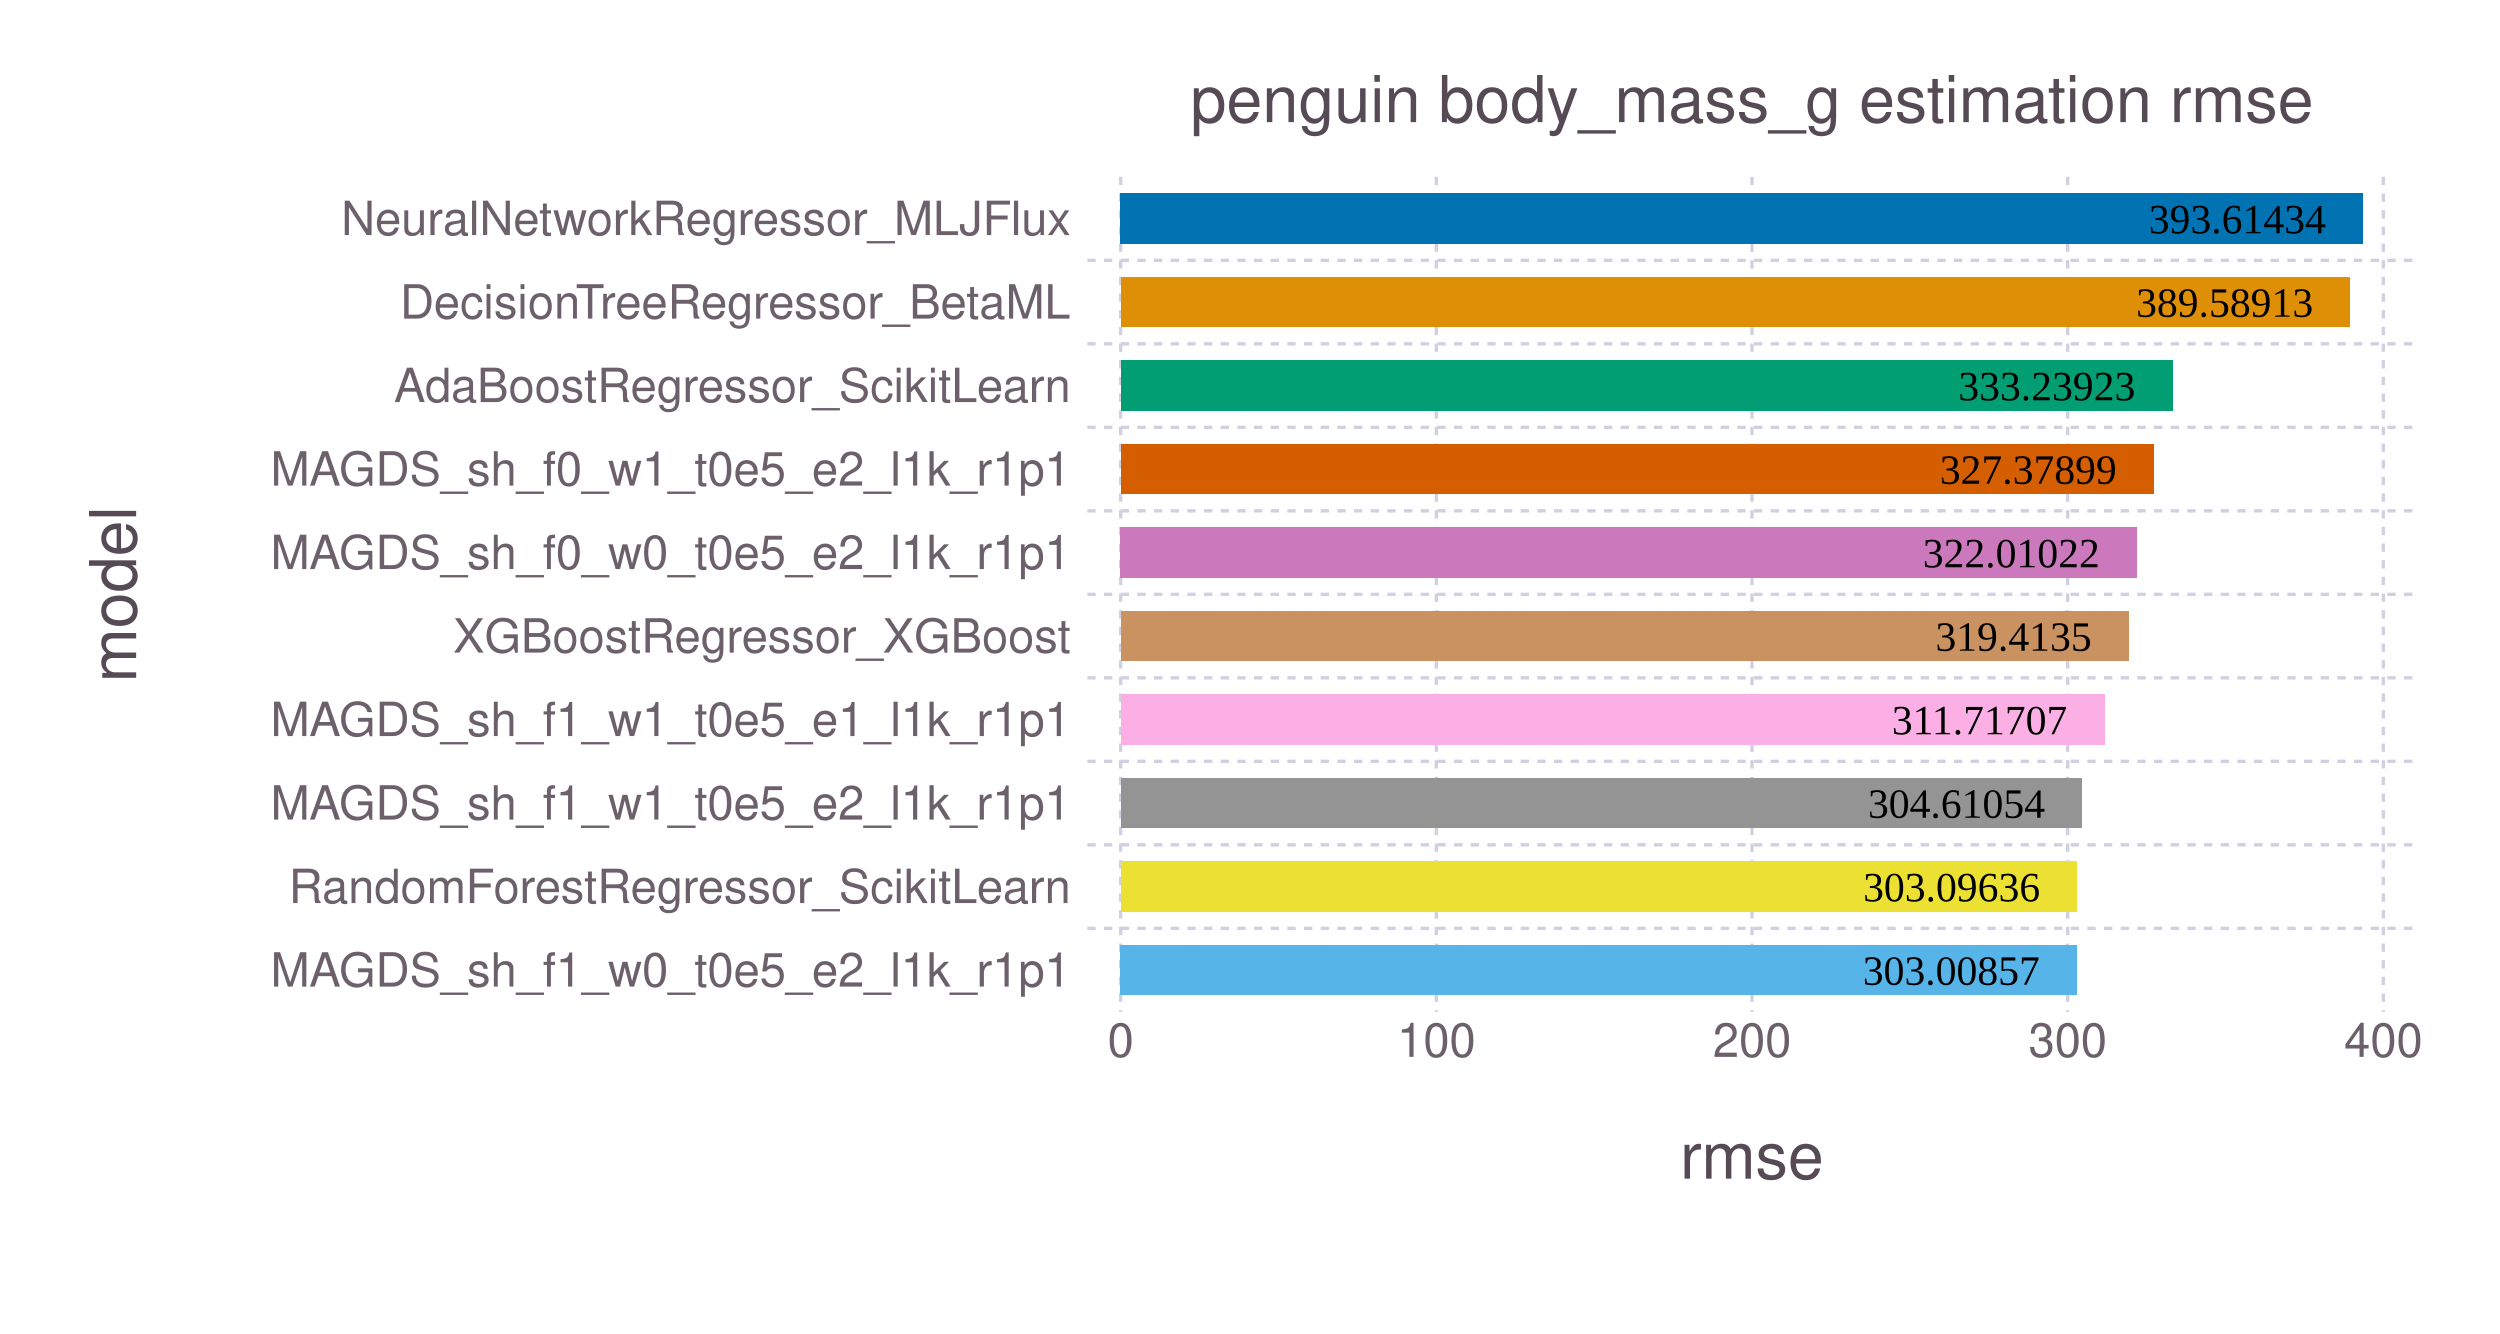
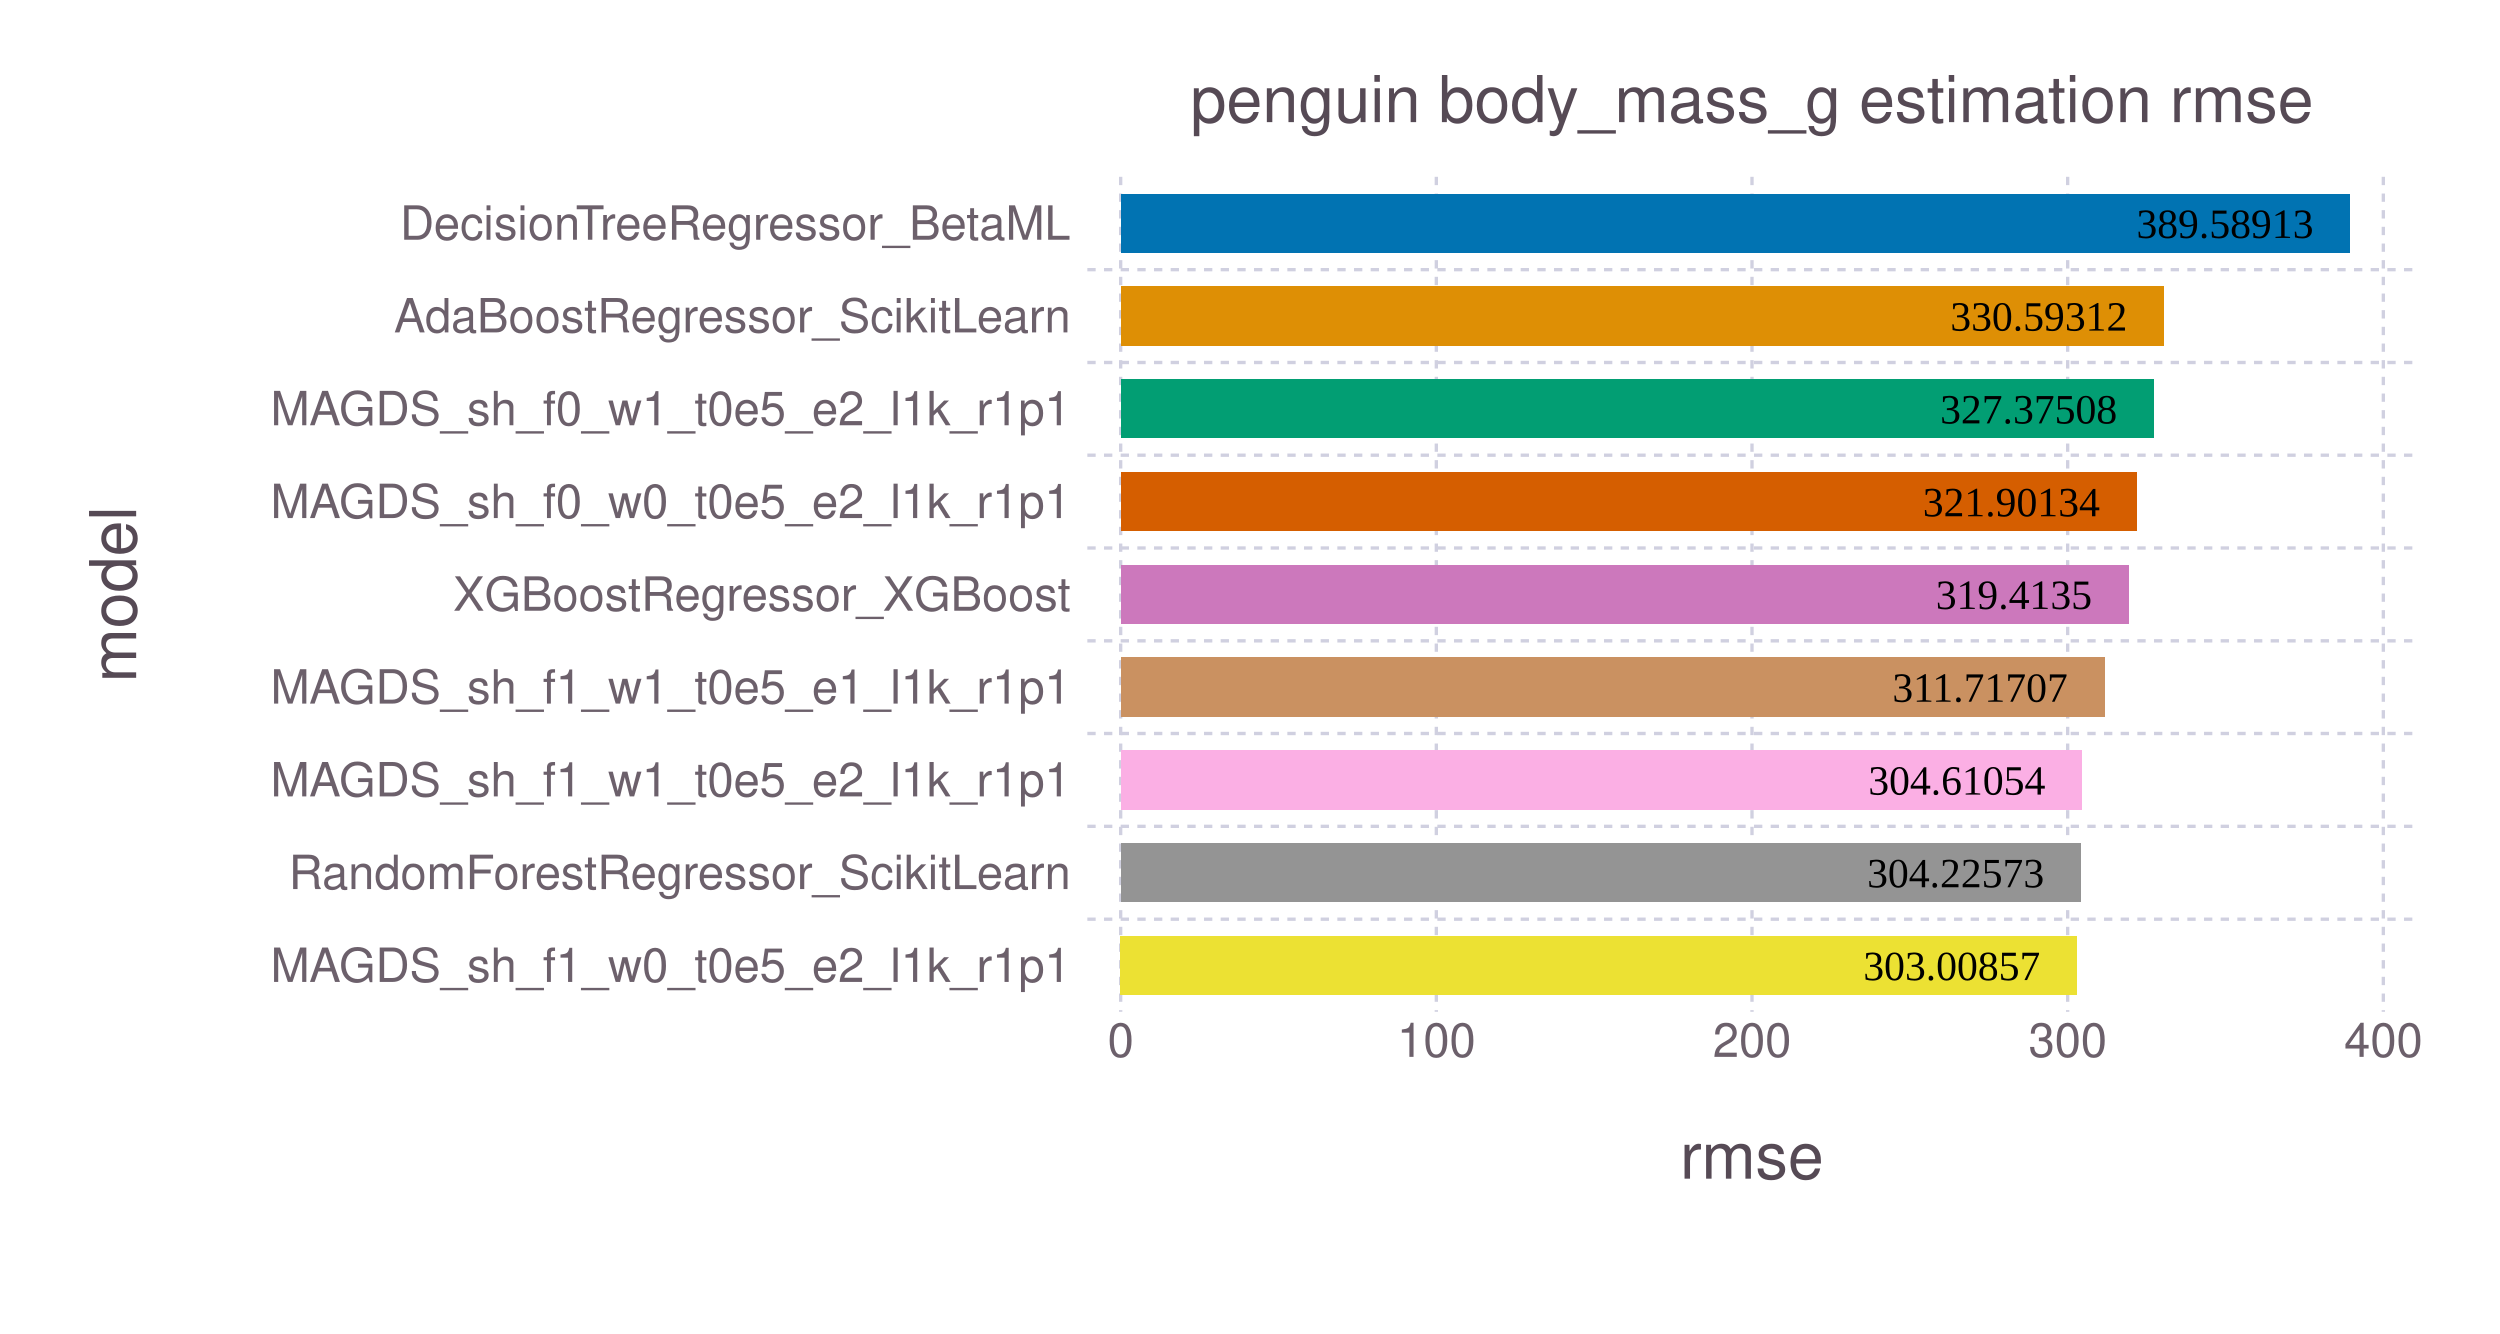
<svg xmlns="http://www.w3.org/2000/svg" version="1.2" width="150mm" height="80mm" viewBox="0 0 150 80" stroke="none" fill="#000000" stroke-width="0.3" font-size="3.88">
  <defs>
    <marker id="arrow" markerWidth="15" markerHeight="7" refX="5" refY="3.5" orient="auto" markerUnits="strokeWidth">
      <path d="M0,0 L15,3.5 L0,7 z" stroke="context-stroke" fill="context-stroke" />
    </marker>
  </defs>
-   <g class="plotroot xscalable" id="img-16c83b01-1">
-     <g font-size="3.88" font-family="'PT Sans','Helvetica Neue','Helvetica',sans-serif" fill="#564A55" stroke="#000000" stroke-opacity="0.000" id="img-16c83b01-2">
+   <g class="plotroot xscalable" id="img-d88c8a66-1">
+     <g font-size="3.88" font-family="'PT Sans','Helvetica Neue','Helvetica',sans-serif" fill="#564A55" stroke="#000000" stroke-opacity="0.000" id="img-d88c8a66-2">
      <g transform="translate(105.12,68.39)">
        <g class="primitive">
          <text text-anchor="middle" dy="0.6em">rmse</text>
        </g>
      </g>
    </g>
-     <g class="guide xlabels" font-size="2.82" font-family="'PT Sans Caption','Helvetica Neue','Helvetica',sans-serif" fill="#6C606B" id="img-16c83b01-3">
+     <g class="guide xlabels" font-size="2.82" font-family="'PT Sans Caption','Helvetica Neue','Helvetica',sans-serif" fill="#6C606B" id="img-d88c8a66-3">
      <g transform="translate(67.24,61.72)">
        <g class="primitive">
          <text text-anchor="middle" dy="0.6em">0</text>
        </g>
      </g>
      <g transform="translate(86.18,61.72)">
        <g class="primitive">
          <text text-anchor="middle" dy="0.6em">100</text>
        </g>
      </g>
      <g transform="translate(105.12,61.72)">
        <g class="primitive">
          <text text-anchor="middle" dy="0.6em">200</text>
        </g>
      </g>
      <g transform="translate(124.06,61.72)">
        <g class="primitive">
          <text text-anchor="middle" dy="0.6em">300</text>
        </g>
      </g>
      <g transform="translate(143,61.72)">
        <g class="primitive">
          <text text-anchor="middle" dy="0.6em">400</text>
        </g>
      </g>
    </g>
-     <g clip-path="url(#img-16c83b01-4)">
-       <g id="img-16c83b01-5">
-         <g pointer-events="visible" stroke-width="0.3" fill="#000000" fill-opacity="0.000" stroke="#000000" stroke-opacity="0.000" class="guide background" id="img-16c83b01-6">
-           <g transform="translate(105.12,35.66)" id="img-16c83b01-7">
+     <g clip-path="url(#img-d88c8a66-4)">
+       <g id="img-d88c8a66-5">
+         <g pointer-events="visible" stroke-width="0.3" fill="#000000" fill-opacity="0.000" stroke="#000000" stroke-opacity="0.000" class="guide background" id="img-d88c8a66-6">
+           <g transform="translate(105.12,35.66)" id="img-d88c8a66-7">
            <path d="M-39.88,-25.05 L39.88,-25.05 39.88,25.05 -39.88,25.05  z" class="primitive" />
          </g>
        </g>
-         <g class="guide ygridlines xfixed" stroke-dasharray="0.5,0.5" stroke-width="0.2" stroke="#D0D0E0" id="img-16c83b01-8">
-           <g transform="translate(105.12,15.62)" id="img-16c83b01-9">
-             <path fill="none" d="M-39.88,0 L39.88,0 " class="primitive" />
-           </g>
-           <g transform="translate(105.12,20.63)" id="img-16c83b01-10">
-             <path fill="none" d="M-39.88,0 L39.88,0 " class="primitive" />
-           </g>
-           <g transform="translate(105.12,25.64)" id="img-16c83b01-11">
-             <path fill="none" d="M-39.88,0 L39.88,0 " class="primitive" />
-           </g>
-           <g transform="translate(105.12,30.65)" id="img-16c83b01-12">
-             <path fill="none" d="M-39.88,0 L39.88,0 " class="primitive" />
-           </g>
-           <g transform="translate(105.12,35.66)" id="img-16c83b01-13">
-             <path fill="none" d="M-39.88,0 L39.88,0 " class="primitive" />
-           </g>
-           <g transform="translate(105.12,40.67)" id="img-16c83b01-14">
-             <path fill="none" d="M-39.88,0 L39.88,0 " class="primitive" />
-           </g>
-           <g transform="translate(105.12,45.68)" id="img-16c83b01-15">
-             <path fill="none" d="M-39.88,0 L39.88,0 " class="primitive" />
-           </g>
-           <g transform="translate(105.12,50.69)" id="img-16c83b01-16">
-             <path fill="none" d="M-39.88,0 L39.88,0 " class="primitive" />
-           </g>
-           <g transform="translate(105.12,55.7)" id="img-16c83b01-17">
-             <path fill="none" d="M-39.88,0 L39.88,0 " class="primitive" />
-           </g>
-         </g>
-         <g class="guide xgridlines yfixed" stroke-dasharray="0.5,0.5" stroke-width="0.2" stroke="#D0D0E0" id="img-16c83b01-18">
-           <g transform="translate(67.24,35.66)" id="img-16c83b01-19">
-             <path fill="none" d="M0,-25.05 L0,25.05 " class="primitive" />
-           </g>
-           <g transform="translate(86.18,35.66)" id="img-16c83b01-20">
-             <path fill="none" d="M0,-25.05 L0,25.05 " class="primitive" />
-           </g>
-           <g transform="translate(105.12,35.66)" id="img-16c83b01-21">
-             <path fill="none" d="M0,-25.05 L0,25.05 " class="primitive" />
-           </g>
-           <g transform="translate(124.06,35.66)" id="img-16c83b01-22">
-             <path fill="none" d="M0,-25.05 L0,25.05 " class="primitive" />
-           </g>
-           <g transform="translate(143,35.66)" id="img-16c83b01-23">
-             <path fill="none" d="M0,-25.05 L0,25.05 " class="primitive" />
-           </g>
-         </g>
-         <g class="plotpanel" id="img-16c83b01-24">
-           <g shape-rendering="crispEdges" stroke-width="0.3" id="img-16c83b01-25">
-             <g stroke="#000000" stroke-opacity="0.000" class="geometry" id="img-16c83b01-26">
-               <g transform="translate(95.93,58.21)" id="img-16c83b01-27" fill="#56B4E9">
-                 <path d="M-28.7,-1.51 L28.7,-1.51 28.7,1.51 -28.7,1.51  z" class="primitive" />
-               </g>
-               <g transform="translate(95.94,53.2)" id="img-16c83b01-28" fill="#ECE133">
-                 <path d="M-28.7,-1.51 L28.7,-1.51 28.7,1.51 -28.7,1.51  z" class="primitive" />
-               </g>
-               <g transform="translate(96.09,48.19)" id="img-16c83b01-29" fill="#949494">
-                 <path d="M-28.85,-1.51 L28.85,-1.51 28.85,1.51 -28.85,1.51  z" class="primitive" />
-               </g>
-               <g transform="translate(96.76,43.18)" id="img-16c83b01-30" fill="#FBAFE4">
-                 <path d="M-29.52,-1.51 L29.52,-1.51 29.52,1.51 -29.52,1.51  z" class="primitive" />
-               </g>
-               <g transform="translate(97.49,38.17)" id="img-16c83b01-31" fill="#CA9161">
-                 <path d="M-30.25,-1.51 L30.25,-1.51 30.25,1.51 -30.25,1.51  z" class="primitive" />
-               </g>
-               <g transform="translate(97.73,33.16)" id="img-16c83b01-32" fill="#CC78BC">
-                 <path d="M-30.5,-1.51 L30.5,-1.51 30.5,1.51 -30.5,1.51  z" class="primitive" />
-               </g>
-               <g transform="translate(98.24,28.15)" id="img-16c83b01-33" fill="#D55E00">
-                 <path d="M-31,-1.51 L31,-1.51 31,1.51 -31,1.51  z" class="primitive" />
-               </g>
-               <g transform="translate(98.8,23.14)" id="img-16c83b01-34" fill="#029E73">
-                 <path d="M-31.56,-1.51 L31.56,-1.51 31.56,1.51 -31.56,1.51  z" class="primitive" />
-               </g>
-               <g transform="translate(104.13,18.13)" id="img-16c83b01-35" fill="#DE8F05">
-                 <path d="M-36.89,-1.51 L36.89,-1.51 36.89,1.51 -36.89,1.51  z" class="primitive" />
-               </g>
-               <g transform="translate(104.51,13.12)" id="img-16c83b01-36" fill="#0173B2">
-                 <path d="M-37.28,-1.51 L37.28,-1.51 37.28,1.51 -37.28,1.51  z" class="primitive" />
-               </g>
-             </g>
-           </g>
-         </g>
-         <g class="geometry" id="img-16c83b01-37">
-           <g fill="#000000" font-size="2.5" id="img-16c83b01-38">
-             <g transform="translate(139.55,13.12)" id="img-16c83b01-39">
-               <g class="primitive">
-                 <text text-anchor="end" dy="0.35em">393.61434</text>
-               </g>
-             </g>
-             <g transform="translate(138.79,18.13)" id="img-16c83b01-40">
+         <g class="guide ygridlines xfixed" stroke-dasharray="0.5,0.5" stroke-width="0.2" stroke="#D0D0E0" id="img-d88c8a66-8">
+           <g transform="translate(105.12,16.18)" id="img-d88c8a66-9">
+             <path fill="none" d="M-39.88,0 L39.88,0 " class="primitive" />
+           </g>
+           <g transform="translate(105.12,21.75)" id="img-d88c8a66-10">
+             <path fill="none" d="M-39.88,0 L39.88,0 " class="primitive" />
+           </g>
+           <g transform="translate(105.12,27.31)" id="img-d88c8a66-11">
+             <path fill="none" d="M-39.88,0 L39.88,0 " class="primitive" />
+           </g>
+           <g transform="translate(105.12,32.88)" id="img-d88c8a66-12">
+             <path fill="none" d="M-39.88,0 L39.88,0 " class="primitive" />
+           </g>
+           <g transform="translate(105.12,38.45)" id="img-d88c8a66-13">
+             <path fill="none" d="M-39.88,0 L39.88,0 " class="primitive" />
+           </g>
+           <g transform="translate(105.12,44.01)" id="img-d88c8a66-14">
+             <path fill="none" d="M-39.88,0 L39.88,0 " class="primitive" />
+           </g>
+           <g transform="translate(105.12,49.58)" id="img-d88c8a66-15">
+             <path fill="none" d="M-39.88,0 L39.88,0 " class="primitive" />
+           </g>
+           <g transform="translate(105.12,55.15)" id="img-d88c8a66-16">
+             <path fill="none" d="M-39.88,0 L39.88,0 " class="primitive" />
+           </g>
+         </g>
+         <g class="guide xgridlines yfixed" stroke-dasharray="0.5,0.5" stroke-width="0.2" stroke="#D0D0E0" id="img-d88c8a66-17">
+           <g transform="translate(67.24,35.66)" id="img-d88c8a66-18">
+             <path fill="none" d="M0,-25.05 L0,25.05 " class="primitive" />
+           </g>
+           <g transform="translate(86.18,35.66)" id="img-d88c8a66-19">
+             <path fill="none" d="M0,-25.05 L0,25.05 " class="primitive" />
+           </g>
+           <g transform="translate(105.12,35.66)" id="img-d88c8a66-20">
+             <path fill="none" d="M0,-25.05 L0,25.05 " class="primitive" />
+           </g>
+           <g transform="translate(124.06,35.66)" id="img-d88c8a66-21">
+             <path fill="none" d="M0,-25.05 L0,25.05 " class="primitive" />
+           </g>
+           <g transform="translate(143,35.66)" id="img-d88c8a66-22">
+             <path fill="none" d="M0,-25.05 L0,25.05 " class="primitive" />
+           </g>
+         </g>
+         <g class="plotpanel" id="img-d88c8a66-23">
+           <g shape-rendering="crispEdges" stroke-width="0.3" id="img-d88c8a66-24">
+             <g stroke="#000000" stroke-opacity="0.000" class="geometry" id="img-d88c8a66-25">
+               <g transform="translate(95.93,57.93)" id="img-d88c8a66-26" fill="#ECE133">
+                 <path d="M-28.7,-1.78 L28.7,-1.78 28.7,1.78 -28.7,1.78  z" class="primitive" />
+               </g>
+               <g transform="translate(96.05,52.36)" id="img-d88c8a66-27" fill="#949494">
+                 <path d="M-28.81,-1.78 L28.81,-1.78 28.81,1.78 -28.81,1.78  z" class="primitive" />
+               </g>
+               <g transform="translate(96.09,46.8)" id="img-d88c8a66-28" fill="#FBAFE4">
+                 <path d="M-28.85,-1.78 L28.85,-1.78 28.85,1.78 -28.85,1.78  z" class="primitive" />
+               </g>
+               <g transform="translate(96.76,41.23)" id="img-d88c8a66-29" fill="#CA9161">
+                 <path d="M-29.52,-1.78 L29.52,-1.78 29.52,1.78 -29.52,1.78  z" class="primitive" />
+               </g>
+               <g transform="translate(97.49,35.66)" id="img-d88c8a66-30" fill="#CC78BC">
+                 <path d="M-30.25,-1.78 L30.25,-1.78 30.25,1.78 -30.25,1.78  z" class="primitive" />
+               </g>
+               <g transform="translate(97.72,30.1)" id="img-d88c8a66-31" fill="#D55E00">
+                 <path d="M-30.48,-1.78 L30.48,-1.78 30.48,1.78 -30.48,1.78  z" class="primitive" />
+               </g>
+               <g transform="translate(98.24,24.53)" id="img-d88c8a66-32" fill="#029E73">
+                 <path d="M-31,-1.78 L31,-1.78 31,1.78 -31,1.78  z" class="primitive" />
+               </g>
+               <g transform="translate(98.55,18.96)" id="img-d88c8a66-33" fill="#DE8F05">
+                 <path d="M-31.31,-1.78 L31.31,-1.78 31.31,1.78 -31.31,1.78  z" class="primitive" />
+               </g>
+               <g transform="translate(104.13,13.4)" id="img-d88c8a66-34" fill="#0173B2">
+                 <path d="M-36.89,-1.78 L36.89,-1.78 36.89,1.78 -36.89,1.78  z" class="primitive" />
+               </g>
+             </g>
+           </g>
+         </g>
+         <g class="geometry" id="img-d88c8a66-35">
+           <g fill="#000000" font-size="2.5" id="img-d88c8a66-36">
+             <g transform="translate(138.81,13.4)" id="img-d88c8a66-37">
              <g class="primitive">
                <text text-anchor="end" dy="0.35em">389.58913</text>
              </g>
            </g>
-             <g transform="translate(128.12,23.14)" id="img-16c83b01-41">
-               <g class="primitive">
-                 <text text-anchor="end" dy="0.35em">333.23923</text>
-               </g>
-             </g>
-             <g transform="translate(127.01,28.15)" id="img-16c83b01-42">
-               <g class="primitive">
-                 <text text-anchor="end" dy="0.35em">327.37899</text>
-               </g>
-             </g>
-             <g transform="translate(125.99,33.16)" id="img-16c83b01-43">
-               <g class="primitive">
-                 <text text-anchor="end" dy="0.35em">322.01022</text>
-               </g>
-             </g>
-             <g transform="translate(125.5,38.17)" id="img-16c83b01-44">
+             <g transform="translate(127.64,18.96)" id="img-d88c8a66-38">
+               <g class="primitive">
+                 <text text-anchor="end" dy="0.35em">330.59312</text>
+               </g>
+             </g>
+             <g transform="translate(127.03,24.53)" id="img-d88c8a66-39">
+               <g class="primitive">
+                 <text text-anchor="end" dy="0.35em">327.37508</text>
+               </g>
+             </g>
+             <g transform="translate(125.99,30.1)" id="img-d88c8a66-40">
+               <g class="primitive">
+                 <text text-anchor="end" dy="0.35em">321.90134</text>
+               </g>
+             </g>
+             <g transform="translate(125.52,35.66)" id="img-d88c8a66-41">
              <g class="primitive">
                <text text-anchor="end" dy="0.35em">319.4135</text>
              </g>
            </g>
-             <g transform="translate(124.04,43.18)" id="img-16c83b01-45">
+             <g transform="translate(124.07,41.23)" id="img-d88c8a66-42">
              <g class="primitive">
                <text text-anchor="end" dy="0.35em">311.71707</text>
              </g>
            </g>
-             <g transform="translate(122.7,48.19)" id="img-16c83b01-46">
+             <g transform="translate(122.72,46.8)" id="img-d88c8a66-43">
              <g class="primitive">
                <text text-anchor="end" dy="0.35em">304.61054</text>
              </g>
            </g>
-             <g transform="translate(122.41,53.2)" id="img-16c83b01-47">
-               <g class="primitive">
-                 <text text-anchor="end" dy="0.35em">303.09636</text>
-               </g>
-             </g>
-             <g transform="translate(122.39,58.21)" id="img-16c83b01-48">
+             <g transform="translate(122.65,52.36)" id="img-d88c8a66-44">
+               <g class="primitive">
+                 <text text-anchor="end" dy="0.35em">304.22573</text>
+               </g>
+             </g>
+             <g transform="translate(122.42,57.93)" id="img-d88c8a66-45">
              <g class="primitive">
                <text text-anchor="end" dy="0.35em">303.00857</text>
              </g>
            </g>
          </g>
        </g>
      </g>
    </g>
-     <g class="guide ylabels" font-size="2.82" font-family="'PT Sans Caption','Helvetica Neue','Helvetica',sans-serif" fill="#6C606B" id="img-16c83b01-49">
-       <g transform="translate(64.24,13.12)" id="img-16c83b01-50">
-         <g class="primitive">
-           <text text-anchor="end" dy="0.35em">NeuralNetworkRegressor_MLJFlux</text>
-         </g>
-       </g>
-       <g transform="translate(64.24,18.13)" id="img-16c83b01-51">
+     <g class="guide ylabels" font-size="2.82" font-family="'PT Sans Caption','Helvetica Neue','Helvetica',sans-serif" fill="#6C606B" id="img-d88c8a66-46">
+       <g transform="translate(64.24,13.4)" id="img-d88c8a66-47">
        <g class="primitive">
          <text text-anchor="end" dy="0.35em">DecisionTreeRegressor_BetaML</text>
        </g>
      </g>
-       <g transform="translate(64.24,23.14)" id="img-16c83b01-52">
+       <g transform="translate(64.24,18.96)" id="img-d88c8a66-48">
        <g class="primitive">
          <text text-anchor="end" dy="0.35em">AdaBoostRegressor_ScikitLearn</text>
        </g>
      </g>
-       <g transform="translate(64.24,28.15)" id="img-16c83b01-53">
+       <g transform="translate(64.24,24.53)" id="img-d88c8a66-49">
        <g class="primitive">
          <text text-anchor="end" dy="0.35em">MAGDS_sh_f0_w1_t0e5_e2_l1k_r1p1</text>
        </g>
      </g>
-       <g transform="translate(64.24,33.16)" id="img-16c83b01-54">
+       <g transform="translate(64.24,30.1)" id="img-d88c8a66-50">
        <g class="primitive">
          <text text-anchor="end" dy="0.35em">MAGDS_sh_f0_w0_t0e5_e2_l1k_r1p1</text>
        </g>
      </g>
-       <g transform="translate(64.24,38.17)" id="img-16c83b01-55">
+       <g transform="translate(64.24,35.66)" id="img-d88c8a66-51">
        <g class="primitive">
          <text text-anchor="end" dy="0.35em">XGBoostRegressor_XGBoost</text>
        </g>
      </g>
-       <g transform="translate(64.24,43.18)" id="img-16c83b01-56">
+       <g transform="translate(64.24,41.23)" id="img-d88c8a66-52">
        <g class="primitive">
          <text text-anchor="end" dy="0.35em">MAGDS_sh_f1_w1_t0e5_e1_l1k_r1p1</text>
        </g>
      </g>
-       <g transform="translate(64.24,48.19)" id="img-16c83b01-57">
+       <g transform="translate(64.24,46.8)" id="img-d88c8a66-53">
        <g class="primitive">
          <text text-anchor="end" dy="0.35em">MAGDS_sh_f1_w1_t0e5_e2_l1k_r1p1</text>
        </g>
      </g>
-       <g transform="translate(64.24,53.2)" id="img-16c83b01-58">
+       <g transform="translate(64.24,52.36)" id="img-d88c8a66-54">
        <g class="primitive">
          <text text-anchor="end" dy="0.35em">RandomForestRegressor_ScikitLearn</text>
        </g>
      </g>
-       <g transform="translate(64.24,58.21)" id="img-16c83b01-59">
+       <g transform="translate(64.24,57.93)" id="img-d88c8a66-55">
        <g class="primitive">
          <text text-anchor="end" dy="0.35em">MAGDS_sh_f1_w0_t0e5_e2_l1k_r1p1</text>
        </g>
      </g>
    </g>
-     <g font-size="3.88" font-family="'PT Sans','Helvetica Neue','Helvetica',sans-serif" fill="#564A55" stroke="#000000" stroke-opacity="0.000" id="img-16c83b01-60">
-       <g transform="translate(8.81,33.66)" id="img-16c83b01-61">
+     <g font-size="3.88" font-family="'PT Sans','Helvetica Neue','Helvetica',sans-serif" fill="#564A55" stroke="#000000" stroke-opacity="0.000" id="img-d88c8a66-56">
+       <g transform="translate(8.81,33.66)" id="img-d88c8a66-57">
        <g class="primitive">
          <text text-anchor="middle" dy="0.35em" transform="rotate(-90,0, 2)">model</text>
        </g>
      </g>
    </g>
-     <g font-size="3.88" font-family="'PT Sans','Helvetica Neue','Helvetica',sans-serif" fill="#564A55" stroke="#000000" stroke-opacity="0.000" id="img-16c83b01-62">
-       <g transform="translate(105.12,5)" id="img-16c83b01-63">
+     <g font-size="3.88" font-family="'PT Sans','Helvetica Neue','Helvetica',sans-serif" fill="#564A55" stroke="#000000" stroke-opacity="0.000" id="img-d88c8a66-58">
+       <g transform="translate(105.12,5)" id="img-d88c8a66-59">
        <g class="primitive">
          <text text-anchor="middle" dy="0.6em">penguin body_mass_g estimation rmse</text>
        </g>
      </g>
    </g>
  </g>
  <defs>
-     <clipPath id="img-16c83b01-4">
+     <clipPath id="img-d88c8a66-4">
      <path d="M65.24,10.61 L145,10.61 145,60.72 65.24,60.72 " />
    </clipPath>
  </defs>
</svg>
